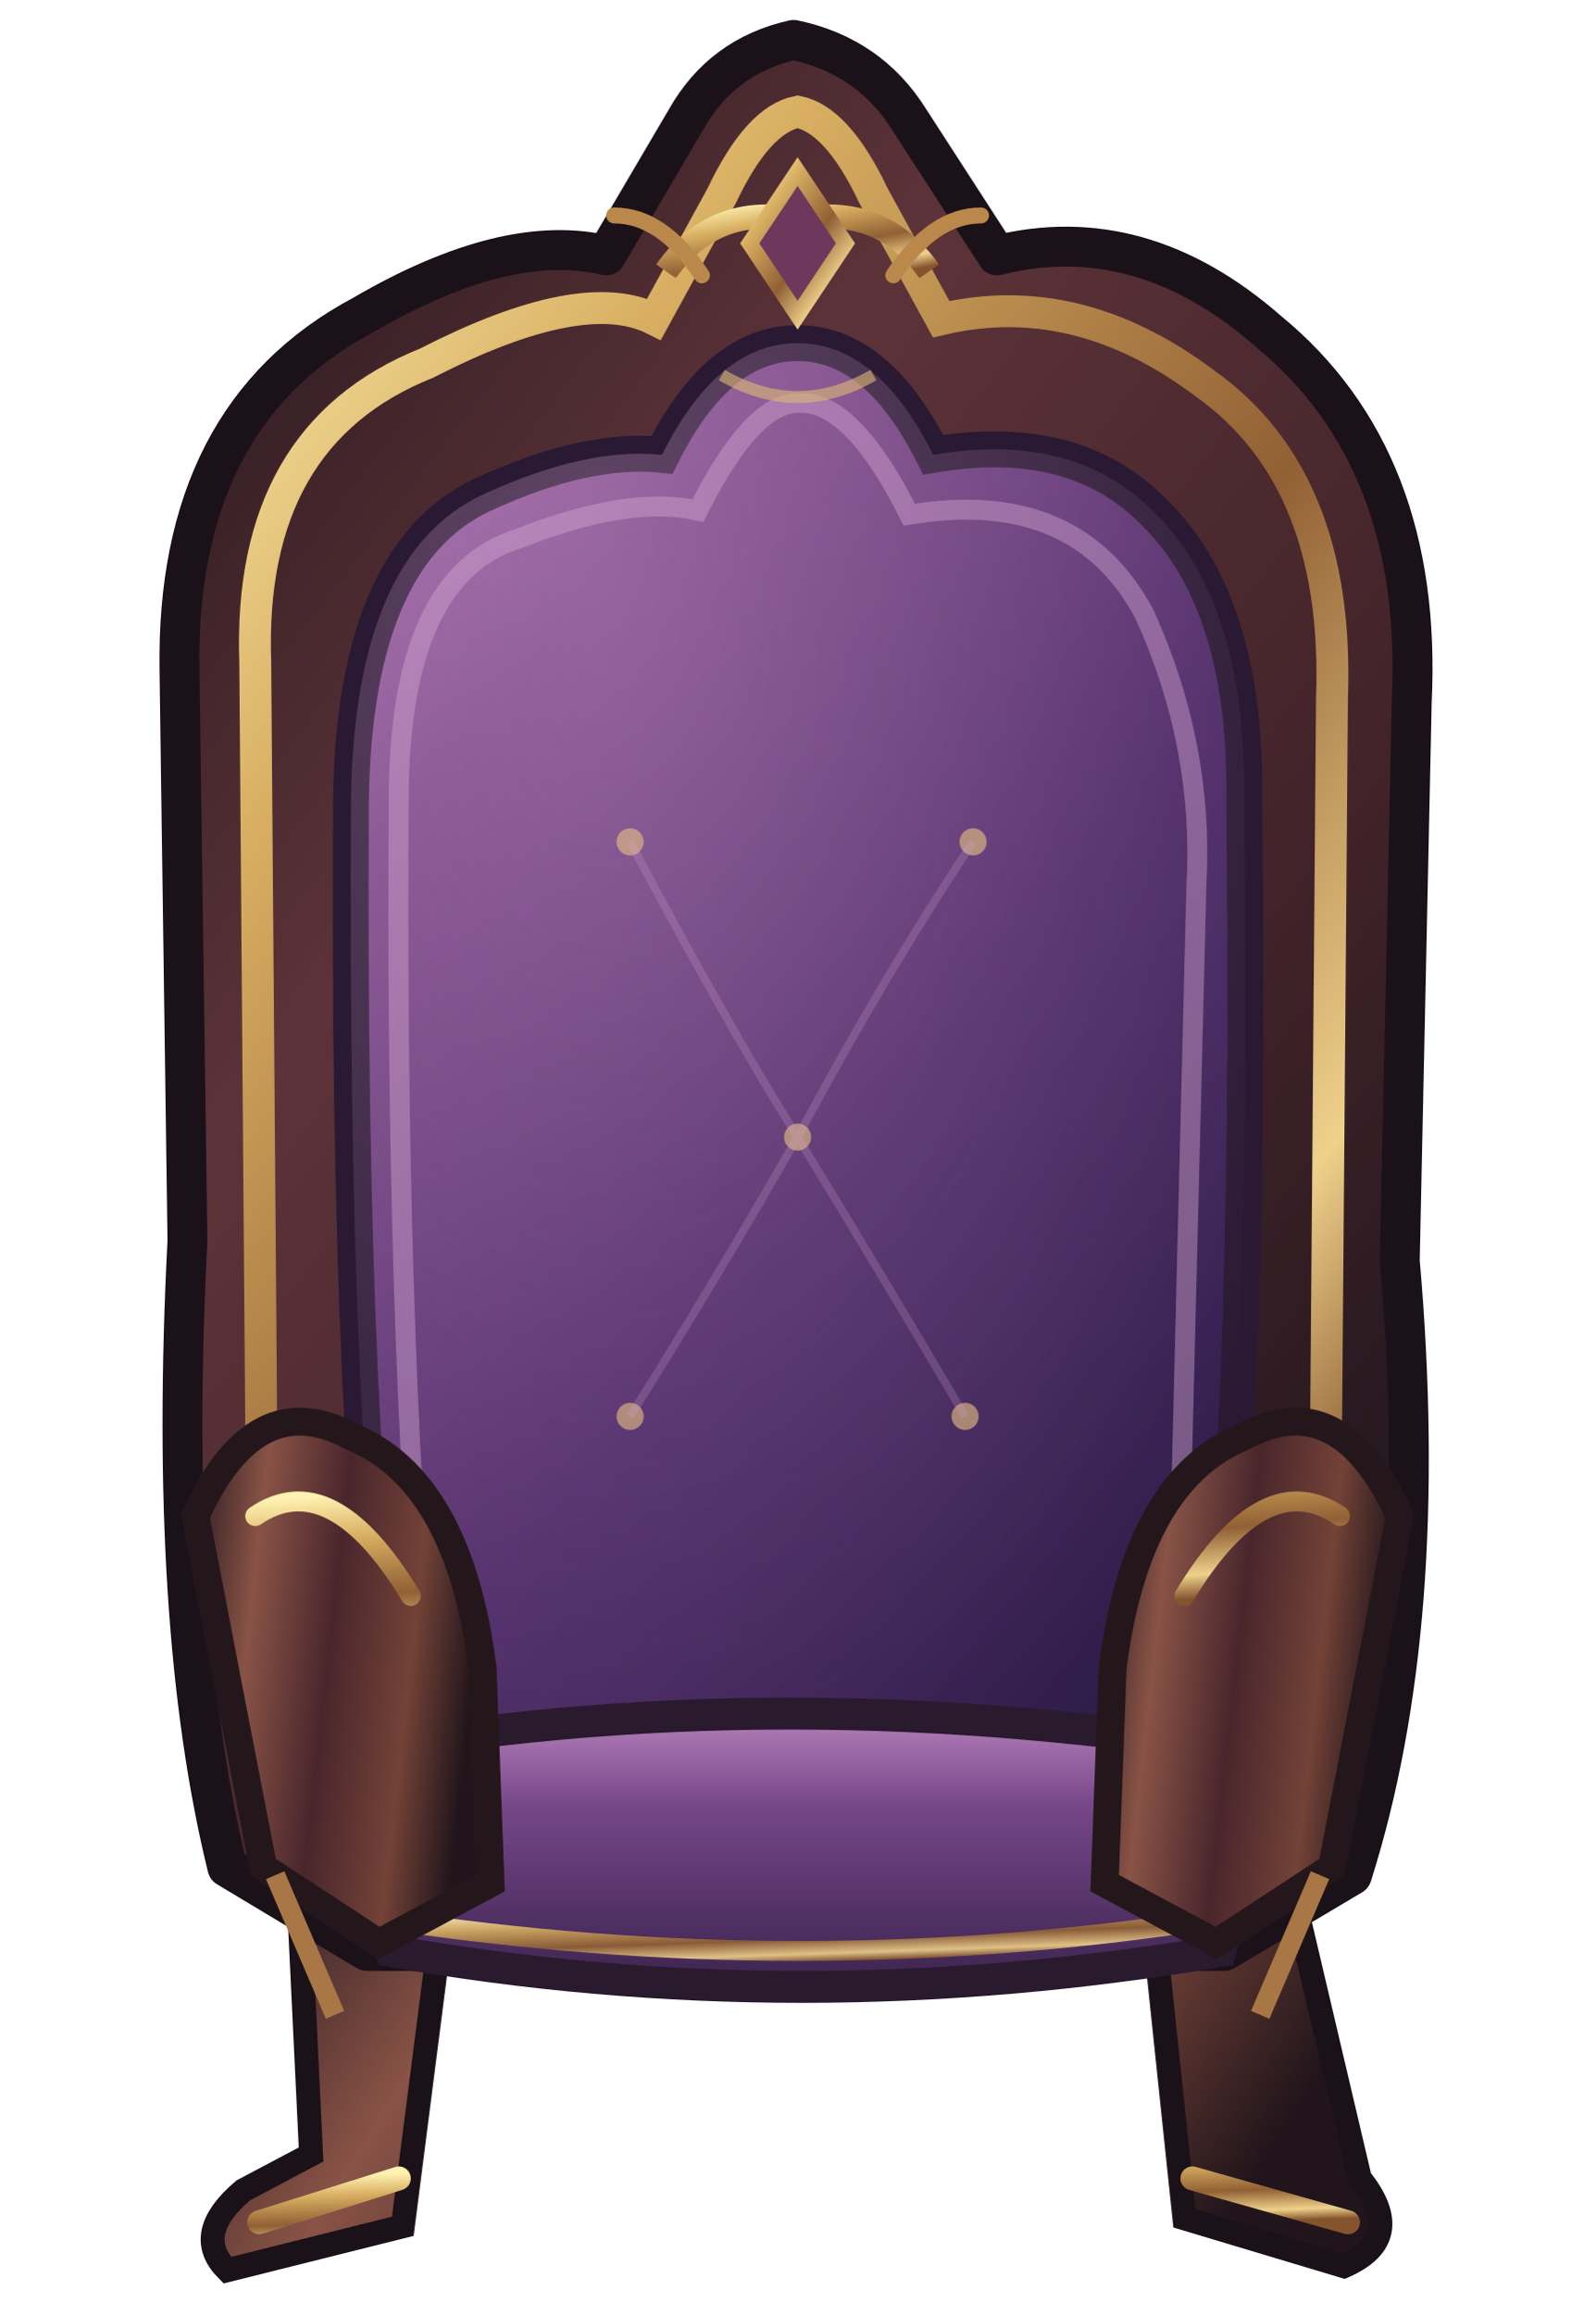
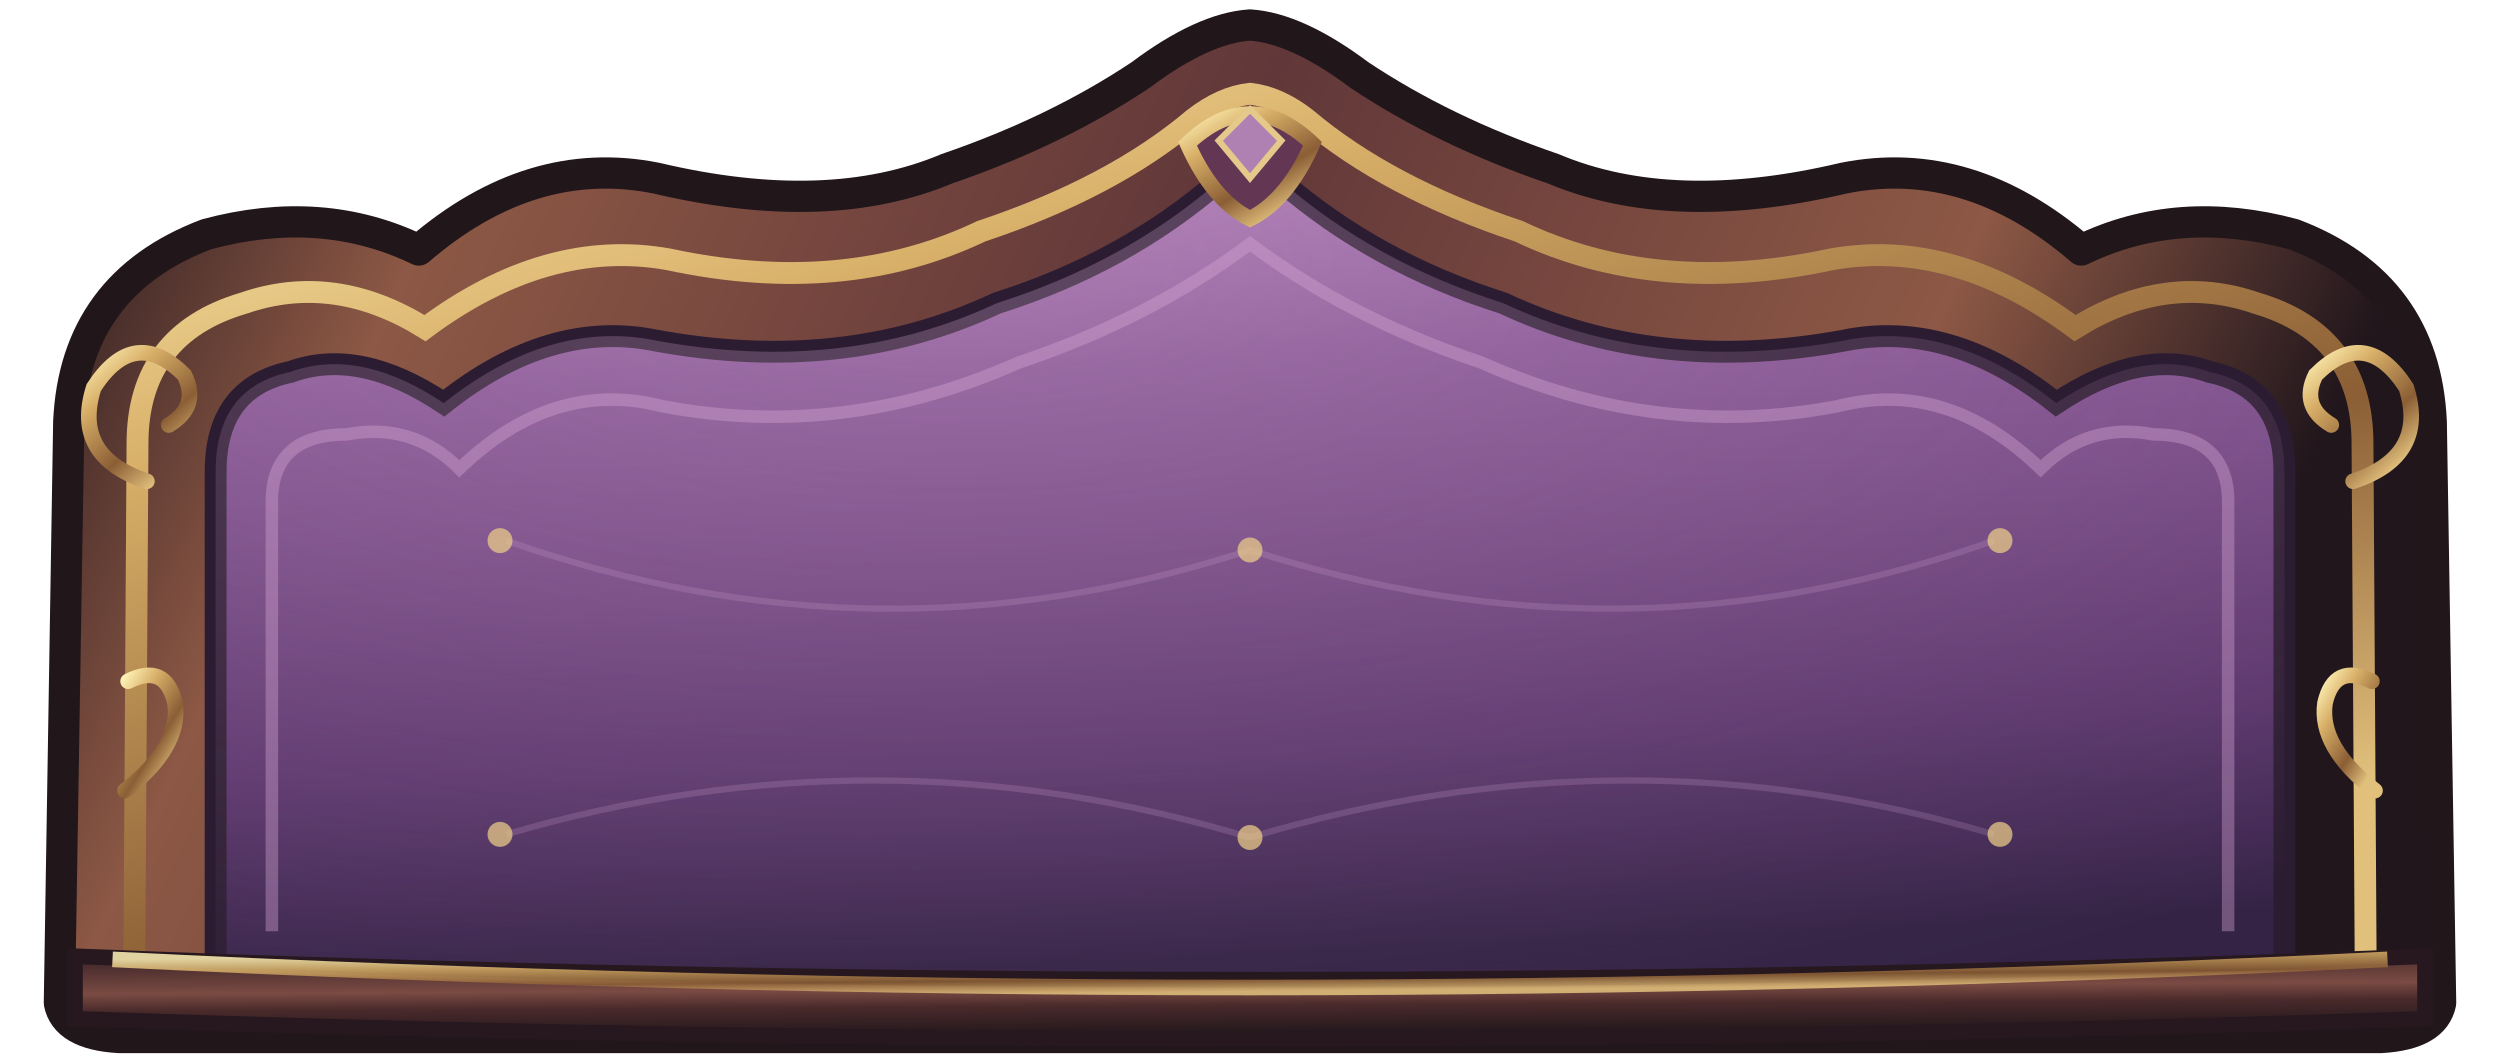
- <svg xmlns="http://www.w3.org/2000/svg" viewBox="0 0 400 580" role="img" aria-label="Dark carved wooden imperial throne with plum upholstery and antique gold trim">
+ <svg xmlns="http://www.w3.org/2000/svg" viewBox="0 0 800 340" preserveAspectRatio="none" role="img" aria-label="Wide, low ornate throne back with carved dark wood, plum velvet inset and gold trim; no chair seat or legs">
  <defs>
-     <linearGradient id="mahogany" x1="0" y1="0" x2=".85" y2="1">
-       <stop stop-color="#21151b" />
-       <stop offset=".35" stop-color="#5c3338" />
-       <stop offset=".7" stop-color="#412329" />
-       <stop offset="1" stop-color="#1c151c" />
+     <linearGradient id="mahogany" x1="0" y1="0" x2=".15" y2="1">
+       <stop stop-color="#3b2327" />
+       <stop offset=".45" stop-color="#7a4b43" />
+       <stop offset=".65" stop-color="#4a2a2b" />
+       <stop offset="1" stop-color="#21171c" />
    </linearGradient>
-     <linearGradient id="woodedge" x1="0" y1="0" x2="1" y2=".2">
-       <stop stop-color="#25181f" />
-       <stop offset=".25" stop-color="#895346" />
-       <stop offset=".52" stop-color="#49262c" />
-       <stop offset=".79" stop-color="#734237" />
-       <stop offset="1" stop-color="#21151b" />
+     <linearGradient id="edge" x1="0" y1="0" x2="1" y2=".2">
+       <stop stop-color="#21161c" />
+       <stop offset=".18" stop-color="#8d5845" />
+       <stop offset=".5" stop-color="#613739" />
+       <stop offset=".82" stop-color="#8d5845" />
+       <stop offset="1" stop-color="#21161c" />
    </linearGradient>
-     <linearGradient id="velvet" x1="0" y1="0" x2=".75" y2="1">
-       <stop stop-color="#a66eaf" />
-       <stop offset=".23" stop-color="#784786" />
-       <stop offset=".62" stop-color="#4c2a66" />
-       <stop offset="1" stop-color="#2e1d49" />
+     <linearGradient id="plum" x1="0" y1="0" x2=".1" y2="1">
+       <stop stop-color="#aa78b3" />
+       <stop offset=".28" stop-color="#81518f" />
+       <stop offset=".75" stop-color="#573369" />
+       <stop offset="1" stop-color="#342345" />
    </linearGradient>
-     <linearGradient id="seat" x1="0" y1="0" x2="0" y2="1">
-       <stop stop-color="#b681bb" />
-       <stop offset=".34" stop-color="#754688" />
-       <stop offset="1" stop-color="#3c244f" />
+     <linearGradient id="gold" x1="0" y1="0" x2=".7" y2="1">
+       <stop stop-color="#fff1b5" />
+       <stop offset=".3" stop-color="#d7ae67" />
+       <stop offset=".7" stop-color="#8b5e35" />
+       <stop offset="1" stop-color="#e1c07c" />
    </linearGradient>
-     <linearGradient id="brass" x1="0" y1="0" x2=".9" y2="1">
-       <stop stop-color="#fff1b0" />
-       <stop offset=".25" stop-color="#d8af62" />
-       <stop offset=".6" stop-color="#916034" />
-       <stop offset=".86" stop-color="#efd18b" />
-       <stop offset="1" stop-color="#85542d" />
-     </linearGradient>
-     <radialGradient id="velvetLight" cx=".28" cy=".16" r=".9">
-       <stop stop-color="#d9a6d5" stop-opacity=".32" />
-       <stop offset="1" stop-color="#d9a6d5" stop-opacity="0" />
+     <radialGradient id="sheen" cx=".35" cy=".12" r="1">
+       <stop stop-color="#e4b7df" stop-opacity=".28" />
+       <stop offset="1" stop-color="#e4b7df" stop-opacity="0" />
    </radialGradient>
  </defs>
-   <path d="M75 478 L111 480 L101 558 L57 569 Q48 560 61 549 L78 540Z M289 480 L325 478 L341 546 Q353 561 337 568 L297 556Z" fill="url(#woodedge)" stroke="#1a1119" stroke-width="6" />
-   <path d="M65 557 L100 546 M299 546 L338 557" stroke="url(#brass)" stroke-width="6" stroke-linecap="round" />
-   <path d="M57 468 Q42 407 47 311 L45 168 Q44 104 91 79 Q127 58 152 64 L172 30 Q181 14 199 10 Q218 14 228 30 L250 64 Q286 55 318 83 Q357 115 354 176 L351 316 Q359 407 339 470 L307 489 L92 489Z" fill="url(#mahogany)" stroke="#1b1119" stroke-width="10" stroke-linejoin="round" />
-   <path d="M66 422 L64 166 Q62 109 107 91 Q146 71 164 80 L181 49 Q190 30 200 28 Q210 30 219 49 L236 80 Q270 72 302 96 Q336 120 334 175 L332 422" fill="none" stroke="url(#brass)" stroke-width="8" stroke-linecap="round" />
-   <path d="M99 442 Q87 367 88 200 Q89 139 121 124 Q147 112 166 114 Q180 86 200 86 Q220 86 234 114 Q269 108 289 128 Q313 151 312 202 Q314 371 302 442 Q206 472 99 442Z" fill="url(#velvet)" stroke="#291933" stroke-width="9" />
-   <path d="M99 442 Q87 367 88 200 Q89 139 121 124 Q147 112 166 114 Q180 86 200 86 Q220 86 234 114 Q269 108 289 128 Q313 151 312 202 Q314 371 302 442 Q206 472 99 442Z" fill="url(#velvetLight)" />
-   <path d="M107 422 Q99 334 100 197 Q101 144 130 135 Q158 124 175 128 Q189 100 201 101 Q214 101 228 129 Q270 122 287 154 Q302 187 300 222 L295 422" fill="none" stroke="#d7a7d5" stroke-opacity=".43" stroke-width="5" />
-   <g fill="#e4bf82" fill-opacity=".62">
-     <circle cx="158" cy="211" r="3.4" />
-     <circle cx="244" cy="211" r="3.4" />
-     <circle cx="200" cy="285" r="3.4" />
-     <circle cx="158" cy="355" r="3.4" />
-     <circle cx="242" cy="355" r="3.4" />
+   <path d="M19 321 L22 135 Q24 91 66 75 Q103 65 134 80 Q170 49 210 57 Q265 70 303 54 Q338 42 365 24 Q385 9 400 8 Q415 9 435 24 Q462 42 497 54 Q535 70 590 57 Q630 49 666 80 Q697 65 734 75 Q776 91 778 135 L781 321 Q779 331 762 332 L38 332 Q21 331 19 321Z" fill="url(#edge)" stroke="#21161a" stroke-width="10" stroke-linejoin="round" />
+   <path d="M43 306 L44 142 Q44 107 78 97 Q107 87 136 105 Q175 76 214 83 Q270 95 314 74 Q356 60 382 38 Q391 31 400 30 Q409 31 418 38 Q444 60 486 74 Q530 95 586 83 Q625 76 664 105 Q693 87 722 97 Q756 107 756 142 L757 306" fill="none" stroke="url(#gold)" stroke-width="7" stroke-linecap="round" />
+   <path d="M69 309 L69 151 Q69 124 93 119 Q115 111 142 129 Q176 102 210 109 Q270 120 319 97 Q360 84 390 58 Q400 49 410 58 Q440 84 481 97 Q530 120 590 109 Q624 102 658 129 Q685 111 707 119 Q731 124 731 151 L731 309 Q401 322 69 309Z" fill="url(#plum)" stroke="#2c1c32" stroke-width="7" />
+   <path d="M69 309 L69 151 Q69 124 93 119 Q115 111 142 129 Q176 102 210 109 Q270 120 319 97 Q360 84 390 58 Q400 49 410 58 Q440 84 481 97 Q530 120 590 109 Q624 102 658 129 Q685 111 707 119 Q731 124 731 151 L731 309 Q401 322 69 309Z" fill="url(#sheen)" />
+   <path d="M87 298 L87 159 Q88 139 111 139 Q132 135 147 150 Q177 121 212 130 Q270 141 326 116 Q368 102 400 78 Q432 102 474 116 Q530 141 588 130 Q623 121 653 150 Q668 135 689 139 Q712 139 713 159 L713 298" fill="none" stroke="#d8a7d4" opacity=".38" stroke-width="4" />
+   <g fill="none" stroke="#d9abd7" stroke-opacity=".20" stroke-width="2">
+     <path d="M162 173 Q281 215 400 176 Q520 215 638 173" />
+     <path d="M162 267 Q281 232 400 268 Q520 232 638 267" />
  </g>
-   <g fill="none" stroke="#dca6d5" stroke-width="2" opacity=".22">
-     <path d="M158 211 Q183 258 200 285 Q222 244 244 211" />
-     <path d="M158 355 Q180 320 200 285 Q222 321 242 355" />
+   <g fill="#ebcd88" opacity=".72">
+     <circle cx="160" cy="173" r="4" />
+     <circle cx="400" cy="176" r="4" />
+     <circle cx="640" cy="173" r="4" />
+     <circle cx="160" cy="267" r="4" />
+     <circle cx="400" cy="268" r="4" />
+     <circle cx="640" cy="267" r="4" />
  </g>
-   <path d="M167 68 Q179 51 200 55 Q221 51 233 68" fill="none" stroke="url(#brass)" stroke-width="6" />
-   <path d="M176 69 Q166 54 154 54 M224 69 Q234 54 246 54" fill="none" stroke="#ba884a" stroke-width="4" stroke-linecap="round" />
-   <path d="M188 61 L200 43 L212 61 L200 79Z" fill="#6e385c" stroke="url(#brass)" stroke-width="4" />
-   <path d="M181 94 Q200 105 219 94" fill="none" stroke="#ddbb74" stroke-opacity=".6" stroke-width="3" />
-   <path d="M83 440 Q195 419 319 440 L306 489 Q200 507 98 489Z" fill="url(#seat)" stroke="#291a2e" stroke-width="8" />
-   <path d="M96 481 Q201 497 304 481" fill="none" stroke="url(#brass)" stroke-width="5" opacity=".9" />
-   <path d="M49 380 Q64 347 88 360 Q115 371 121 418 L123 472 L95 487 L66 468 Q59 432 49 380Z" fill="url(#woodedge)" stroke="#24171c" stroke-width="7" />
-   <path d="M351 380 Q336 347 312 360 Q285 371 279 418 L277 472 L305 487 L334 468 Q341 432 351 380Z" fill="url(#woodedge)" stroke="#24171c" stroke-width="7" />
-   <path d="M64 380 Q83 367 103 400 M336 380 Q317 367 297 400" fill="none" stroke="url(#brass)" stroke-width="5" stroke-linecap="round" />
-   <path d="M69 470 L84 505 M331 470 L316 505" stroke="#a97645" stroke-width="5" />
+   <g fill="none" stroke="url(#gold)" stroke-width="5" stroke-linecap="round">
+     <path d="M47 154 Q23 146 30 124 Q43 104 59 120 Q64 130 54 136" />
+     <path d="M753 154 Q777 146 770 124 Q757 104 741 120 Q736 130 746 136" />
+     <path d="M40 253 Q58 239 56 225 Q53 212 41 218" />
+     <path d="M760 253 Q742 239 744 225 Q747 212 759 218" />
+   </g>
+   <path d="M380 46 Q400 27 420 46 Q412 64 400 70 Q388 64 380 46Z" fill="#633654" stroke="url(#gold)" stroke-width="5" />
+   <path d="M390 45 L400 35 L410 45 L400 57Z" fill="#af81b2" stroke="#e4c98b" stroke-width="2" />
+   <path d="M24 306 Q400 321 776 306 L776 326 Q400 339 24 326Z" fill="url(#mahogany)" stroke="#26181e" stroke-width="5" />
+   <path d="M36 307 Q400 325 764 307" fill="none" stroke="url(#gold)" stroke-width="5" opacity=".86" />
</svg>
